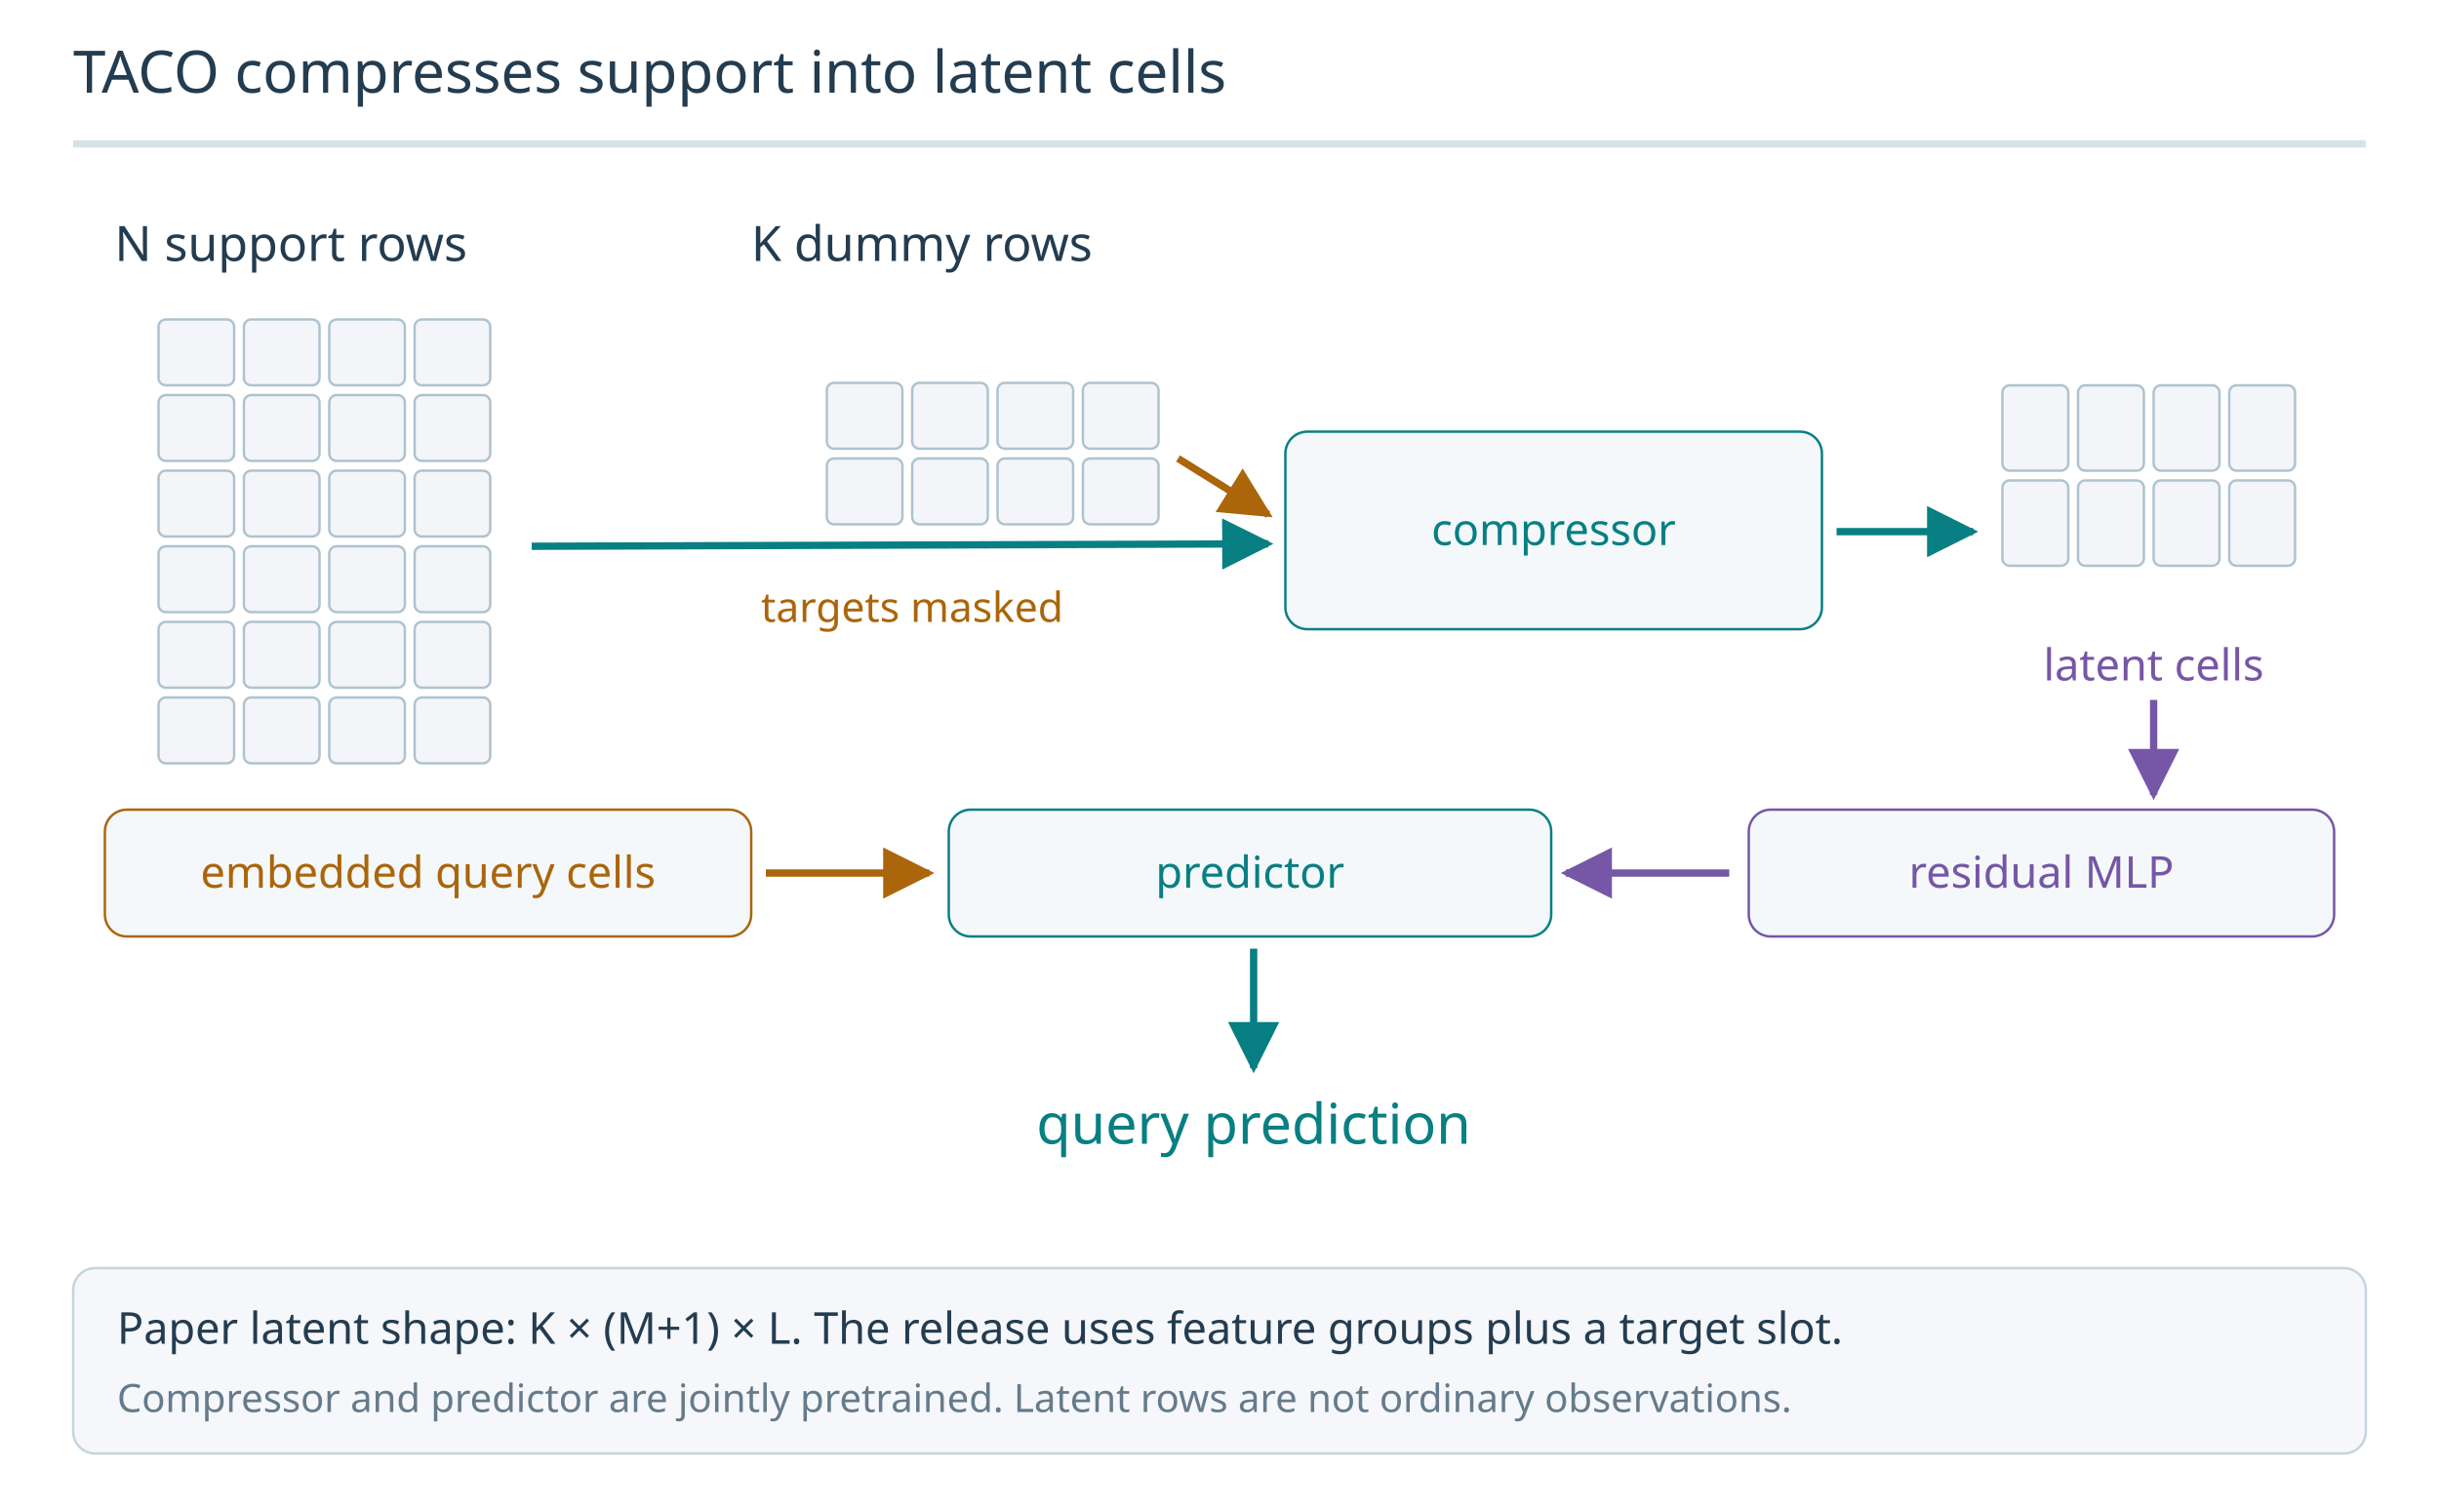
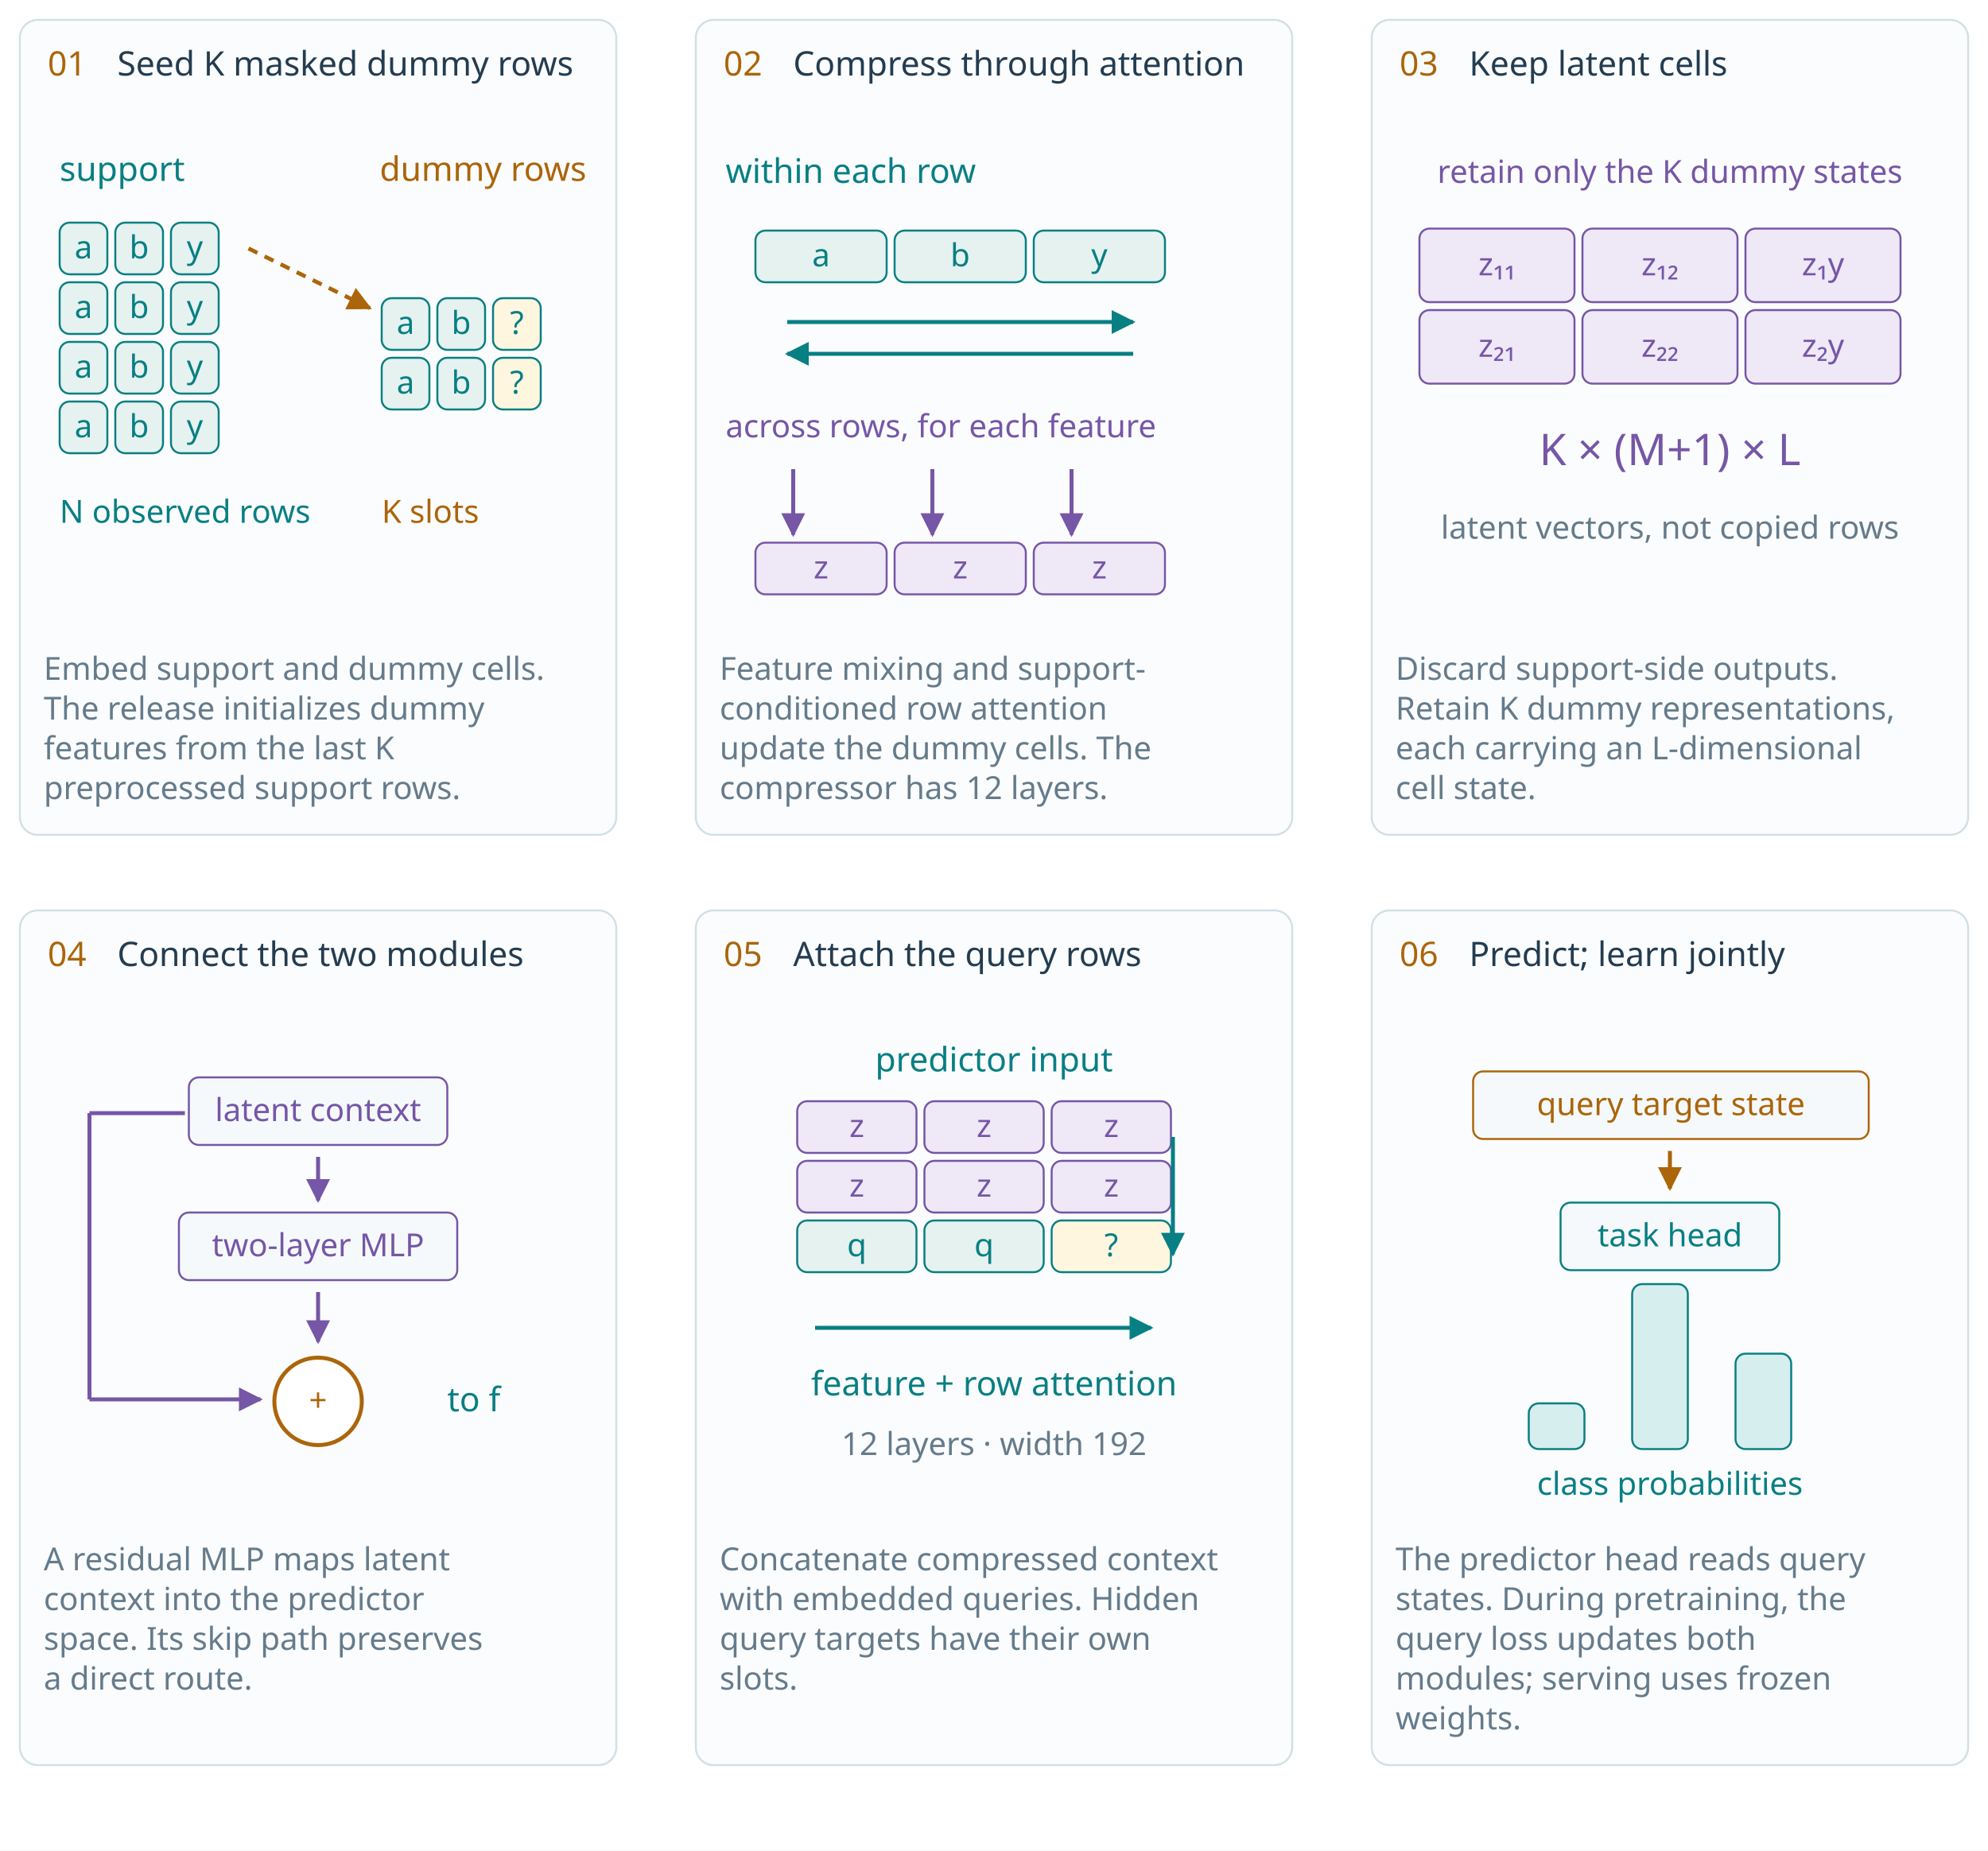
- <svg xmlns="http://www.w3.org/2000/svg" width="1000" height="620" viewBox="0 0 1000 620" role="img" aria-labelledby="title desc">
+ <svg xmlns="http://www.w3.org/2000/svg" width="1000" height="931" viewBox="0 0 1000 931" role="img" aria-labelledby="title desc">
  <defs>
-     <marker id="arrow" viewBox="0 0 10 10" refX="9" refY="5" markerWidth="7" markerHeight="7" orient="auto-start-reverse">
+     <marker id="tip" viewBox="0 0 10 10" refX="9" refY="5" markerWidth="6" markerHeight="6" orient="auto-start-reverse">
      <path d="M0 0L10 5L0 10Z" fill="context-stroke" />
    </marker>
  </defs>
-   <rect width="1000" height="620" fill="#fff" />
-   <style>text{font-family:system-ui,sans-serif;fill:#233c50}</style>
-   <text x="30" y="38" font-size="24" style="fill:#233c50" text-anchor="start">TACO compresses support into latent cells</text>
-   <path d="M30 59L970 59" stroke="#d5e3e8" stroke-width="3" fill="none" />
-   <text x="47" y="107" font-size="20" style="fill:#233c50" text-anchor="start">N support rows</text>
-   <rect x="65" y="131" width="31" height="27" rx="3" fill="#f3f5f9" stroke="#aec3ce" />
-   <rect x="100" y="131" width="31" height="27" rx="3" fill="#f3f5f9" stroke="#aec3ce" />
-   <rect x="135" y="131" width="31" height="27" rx="3" fill="#f3f5f9" stroke="#aec3ce" />
-   <rect x="170" y="131" width="31" height="27" rx="3" fill="#f3f5f9" stroke="#aec3ce" />
-   <rect x="65" y="162" width="31" height="27" rx="3" fill="#f3f5f9" stroke="#aec3ce" />
-   <rect x="100" y="162" width="31" height="27" rx="3" fill="#f3f5f9" stroke="#aec3ce" />
-   <rect x="135" y="162" width="31" height="27" rx="3" fill="#f3f5f9" stroke="#aec3ce" />
-   <rect x="170" y="162" width="31" height="27" rx="3" fill="#f3f5f9" stroke="#aec3ce" />
-   <rect x="65" y="193" width="31" height="27" rx="3" fill="#f3f5f9" stroke="#aec3ce" />
-   <rect x="100" y="193" width="31" height="27" rx="3" fill="#f3f5f9" stroke="#aec3ce" />
-   <rect x="135" y="193" width="31" height="27" rx="3" fill="#f3f5f9" stroke="#aec3ce" />
-   <rect x="170" y="193" width="31" height="27" rx="3" fill="#f3f5f9" stroke="#aec3ce" />
-   <rect x="65" y="224" width="31" height="27" rx="3" fill="#f3f5f9" stroke="#aec3ce" />
-   <rect x="100" y="224" width="31" height="27" rx="3" fill="#f3f5f9" stroke="#aec3ce" />
-   <rect x="135" y="224" width="31" height="27" rx="3" fill="#f3f5f9" stroke="#aec3ce" />
-   <rect x="170" y="224" width="31" height="27" rx="3" fill="#f3f5f9" stroke="#aec3ce" />
-   <rect x="65" y="255" width="31" height="27" rx="3" fill="#f3f5f9" stroke="#aec3ce" />
-   <rect x="100" y="255" width="31" height="27" rx="3" fill="#f3f5f9" stroke="#aec3ce" />
-   <rect x="135" y="255" width="31" height="27" rx="3" fill="#f3f5f9" stroke="#aec3ce" />
-   <rect x="170" y="255" width="31" height="27" rx="3" fill="#f3f5f9" stroke="#aec3ce" />
-   <rect x="65" y="286" width="31" height="27" rx="3" fill="#f3f5f9" stroke="#aec3ce" />
-   <rect x="100" y="286" width="31" height="27" rx="3" fill="#f3f5f9" stroke="#aec3ce" />
-   <rect x="135" y="286" width="31" height="27" rx="3" fill="#f3f5f9" stroke="#aec3ce" />
-   <rect x="170" y="286" width="31" height="27" rx="3" fill="#f3f5f9" stroke="#aec3ce" />
-   <text x="308" y="107" font-size="20" style="fill:#233c50" text-anchor="start">K dummy rows</text>
-   <rect x="339" y="157" width="31" height="27" rx="3" fill="#f3f5f9" stroke="#aec3ce" />
-   <rect x="374" y="157" width="31" height="27" rx="3" fill="#f3f5f9" stroke="#aec3ce" />
-   <rect x="409" y="157" width="31" height="27" rx="3" fill="#f3f5f9" stroke="#aec3ce" />
-   <rect x="444" y="157" width="31" height="27" rx="3" fill="#f3f5f9" stroke="#aec3ce" />
-   <rect x="339" y="188" width="31" height="27" rx="3" fill="#f3f5f9" stroke="#aec3ce" />
-   <rect x="374" y="188" width="31" height="27" rx="3" fill="#f3f5f9" stroke="#aec3ce" />
-   <rect x="409" y="188" width="31" height="27" rx="3" fill="#f3f5f9" stroke="#aec3ce" />
-   <rect x="444" y="188" width="31" height="27" rx="3" fill="#f3f5f9" stroke="#aec3ce" />
-   <text x="312" y="255" font-size="17" style="fill:#ab650a" text-anchor="start">targets masked</text>
-   <path d="M218 224L520 223" stroke="#087f83" stroke-width="3" fill="none" marker-end="url(#arrow)" />
-   <path d="M483 188L520 211" stroke="#ab650a" stroke-width="3" fill="none" marker-end="url(#arrow)" />
-   <rect x="527" y="177" width="220" height="81" rx="9" fill="#f4f8fa" stroke="#087f83" />
-   <text x="637.0" y="223.5" font-size="18" style="fill:#087f83" text-anchor="middle">compressor</text>
-   <path d="M753 218L809 218" stroke="#087f83" stroke-width="3" fill="none" marker-end="url(#arrow)" />
-   <rect x="821" y="158" width="27" height="35" rx="3" fill="#f3f5f9" stroke="#aec3ce" />
-   <rect x="852" y="158" width="27" height="35" rx="3" fill="#f3f5f9" stroke="#aec3ce" />
-   <rect x="883" y="158" width="27" height="35" rx="3" fill="#f3f5f9" stroke="#aec3ce" />
-   <rect x="914" y="158" width="27" height="35" rx="3" fill="#f3f5f9" stroke="#aec3ce" />
-   <rect x="821" y="197" width="27" height="35" rx="3" fill="#f3f5f9" stroke="#aec3ce" />
-   <rect x="852" y="197" width="27" height="35" rx="3" fill="#f3f5f9" stroke="#aec3ce" />
-   <rect x="883" y="197" width="27" height="35" rx="3" fill="#f3f5f9" stroke="#aec3ce" />
-   <rect x="914" y="197" width="27" height="35" rx="3" fill="#f3f5f9" stroke="#aec3ce" />
-   <text x="883" y="279" font-size="18" style="fill:#7656a6" text-anchor="middle">latent cells</text>
-   <path d="M883 287L883 326" stroke="#7656a6" stroke-width="3" fill="none" marker-end="url(#arrow)" />
-   <rect x="717" y="332" width="240" height="52" rx="9" fill="#f4f8fa" stroke="#7656a6" />
-   <text x="837.0" y="364.0" font-size="18" style="fill:#7656a6" text-anchor="middle">residual MLP</text>
-   <path d="M709 358L642 358" stroke="#7656a6" stroke-width="3" fill="none" marker-end="url(#arrow)" />
-   <rect x="389" y="332" width="247" height="52" rx="9" fill="#f4f8fa" stroke="#087f83" />
-   <text x="512.5" y="364.0" font-size="18" style="fill:#087f83" text-anchor="middle">predictor</text>
-   <rect x="43" y="332" width="265" height="52" rx="9" fill="#f4f8fa" stroke="#ab650a" />
-   <text x="175.5" y="364.0" font-size="18" style="fill:#ab650a" text-anchor="middle">embedded query cells</text>
-   <path d="M314 358L381 358" stroke="#ab650a" stroke-width="3" fill="none" marker-end="url(#arrow)" />
-   <path d="M514 389L514 438" stroke="#087f83" stroke-width="3" fill="none" marker-end="url(#arrow)" />
-   <text x="514" y="469" font-size="23" style="fill:#087f83" text-anchor="middle">query prediction</text>
-   <rect x="30" y="520" width="940" height="76" rx="9" fill="#f5f7fa" stroke="#c4d5de" />
-   <text x="48" y="551" font-size="18" style="fill:#233c50" text-anchor="start">Paper latent shape: K × (M+1) × L. The release uses feature groups plus a target slot.</text>
-   <text x="48" y="579" font-size="16" style="fill:#657b8b" text-anchor="start">Compressor and predictor are jointly pretrained. Latent rows are not ordinary observations.</text>
+   <rect width="1000" height="931" fill="#fff" />
+   <g font-family="system-ui,sans-serif">
+     <g transform="translate(10 10)">
+       <rect x="0" y="0" width="300" height="410" rx="9" fill="#fbfcfd" stroke="#d2e0e5" />
+       <text x="14" y="28" font-size="17" fill="#ab650a" text-anchor="start">01</text>
+       <text x="49" y="28" font-size="17" fill="#233c50" text-anchor="start">Seed K masked dummy rows</text>
+       <g transform="translate(0 60)">
+         <text x="20" y="21" font-size="17" fill="#087f83" text-anchor="start">support</text>
+         <text x="181" y="21" font-size="17" fill="#ab650a" text-anchor="start">dummy rows</text>
+         <rect x="20" y="42" width="24" height="26" rx="5" fill="#e5f2ef" stroke="#087f83" />
+         <text x="32.0" y="60.0" font-size="16" fill="#087f83" text-anchor="middle">a</text>
+         <rect x="48" y="42" width="24" height="26" rx="5" fill="#e5f2ef" stroke="#087f83" />
+         <text x="60.0" y="60.0" font-size="16" fill="#087f83" text-anchor="middle">b</text>
+         <rect x="76" y="42" width="24" height="26" rx="5" fill="#e5f2ef" stroke="#087f83" />
+         <text x="88.0" y="60.0" font-size="16" fill="#087f83" text-anchor="middle">y</text>
+         <rect x="20" y="72" width="24" height="26" rx="5" fill="#e5f2ef" stroke="#087f83" />
+         <text x="32.0" y="90.0" font-size="16" fill="#087f83" text-anchor="middle">a</text>
+         <rect x="48" y="72" width="24" height="26" rx="5" fill="#e5f2ef" stroke="#087f83" />
+         <text x="60.0" y="90.0" font-size="16" fill="#087f83" text-anchor="middle">b</text>
+         <rect x="76" y="72" width="24" height="26" rx="5" fill="#e5f2ef" stroke="#087f83" />
+         <text x="88.0" y="90.0" font-size="16" fill="#087f83" text-anchor="middle">y</text>
+         <rect x="20" y="102" width="24" height="26" rx="5" fill="#e5f2ef" stroke="#087f83" />
+         <text x="32.0" y="120.0" font-size="16" fill="#087f83" text-anchor="middle">a</text>
+         <rect x="48" y="102" width="24" height="26" rx="5" fill="#e5f2ef" stroke="#087f83" />
+         <text x="60.0" y="120.0" font-size="16" fill="#087f83" text-anchor="middle">b</text>
+         <rect x="76" y="102" width="24" height="26" rx="5" fill="#e5f2ef" stroke="#087f83" />
+         <text x="88.0" y="120.0" font-size="16" fill="#087f83" text-anchor="middle">y</text>
+         <rect x="20" y="132" width="24" height="26" rx="5" fill="#e5f2ef" stroke="#087f83" />
+         <text x="32.0" y="150.0" font-size="16" fill="#087f83" text-anchor="middle">a</text>
+         <rect x="48" y="132" width="24" height="26" rx="5" fill="#e5f2ef" stroke="#087f83" />
+         <text x="60.0" y="150.0" font-size="16" fill="#087f83" text-anchor="middle">b</text>
+         <rect x="76" y="132" width="24" height="26" rx="5" fill="#e5f2ef" stroke="#087f83" />
+         <text x="88.0" y="150.0" font-size="16" fill="#087f83" text-anchor="middle">y</text>
+         <rect x="182" y="80" width="24" height="26" rx="5" fill="#e5f2ef" stroke="#087f83" />
+         <text x="194.0" y="98.0" font-size="16" fill="#087f83" text-anchor="middle">a</text>
+         <rect x="210" y="80" width="24" height="26" rx="5" fill="#e5f2ef" stroke="#087f83" />
+         <text x="222.0" y="98.0" font-size="16" fill="#087f83" text-anchor="middle">b</text>
+         <rect x="238" y="80" width="24" height="26" rx="5" fill="#fff6df" stroke="#087f83" />
+         <text x="250.0" y="98.0" font-size="16" fill="#087f83" text-anchor="middle">?</text>
+         <rect x="182" y="110" width="24" height="26" rx="5" fill="#e5f2ef" stroke="#087f83" />
+         <text x="194.0" y="128.0" font-size="16" fill="#087f83" text-anchor="middle">a</text>
+         <rect x="210" y="110" width="24" height="26" rx="5" fill="#e5f2ef" stroke="#087f83" />
+         <text x="222.0" y="128.0" font-size="16" fill="#087f83" text-anchor="middle">b</text>
+         <rect x="238" y="110" width="24" height="26" rx="5" fill="#fff6df" stroke="#087f83" />
+         <text x="250.0" y="128.0" font-size="16" fill="#087f83" text-anchor="middle">?</text>
+         <path d="M115 55L176 85" fill="none" stroke="#ab650a" stroke-width="2" stroke-dasharray="5 4" marker-end="url(#tip)" />
+         <text x="20" y="193" font-size="16" fill="#087f83" text-anchor="start">N observed rows</text>
+         <text x="182" y="193" font-size="16" fill="#ab650a" text-anchor="start">K slots</text>
+       </g>
+       <text x="12" y="332" font-size="16" fill="#657b8b" text-anchor="start">Embed support and dummy cells.</text>
+       <text x="12" y="352" font-size="16" fill="#657b8b" text-anchor="start">The release initializes dummy</text>
+       <text x="12" y="372" font-size="16" fill="#657b8b" text-anchor="start">features from the last K</text>
+       <text x="12" y="392" font-size="16" fill="#657b8b" text-anchor="start">preprocessed support rows.</text>
+     </g>
+     <g transform="translate(350 10)">
+       <rect x="0" y="0" width="300" height="410" rx="9" fill="#fbfcfd" stroke="#d2e0e5" />
+       <text x="14" y="28" font-size="17" fill="#ab650a" text-anchor="start">02</text>
+       <text x="49" y="28" font-size="17" fill="#233c50" text-anchor="start">Compress through attention</text>
+       <g transform="translate(0 60)">
+         <text x="15" y="22" font-size="17" fill="#087f83" text-anchor="start">within each row</text>
+         <rect x="30" y="46" width="66" height="26" rx="5" fill="#e5f2ef" stroke="#087f83" />
+         <text x="63.0" y="64.0" font-size="16" fill="#087f83" text-anchor="middle">a</text>
+         <rect x="100" y="46" width="66" height="26" rx="5" fill="#e5f2ef" stroke="#087f83" />
+         <text x="133.0" y="64.0" font-size="16" fill="#087f83" text-anchor="middle">b</text>
+         <rect x="170" y="46" width="66" height="26" rx="5" fill="#e5f2ef" stroke="#087f83" />
+         <text x="203.0" y="64.0" font-size="16" fill="#087f83" text-anchor="middle">y</text>
+         <path d="M46 92L220 92" fill="none" stroke="#087f83" stroke-width="2" marker-end="url(#tip)" />
+         <path d="M220 108L46 108" fill="none" stroke="#087f83" stroke-width="2" marker-end="url(#tip)" />
+         <text x="15" y="150" font-size="16" fill="#7656a6" text-anchor="start">across rows, for each feature</text>
+         <path d="M49 166L49 199" fill="none" stroke="#7656a6" stroke-width="2" marker-end="url(#tip)" />
+         <path d="M119 166L119 199" fill="none" stroke="#7656a6" stroke-width="2" marker-end="url(#tip)" />
+         <path d="M189 166L189 199" fill="none" stroke="#7656a6" stroke-width="2" marker-end="url(#tip)" />
+         <rect x="30" y="203" width="66" height="26" rx="5" fill="#eee8f7" stroke="#7656a6" />
+         <text x="63.0" y="221.0" font-size="16" fill="#7656a6" text-anchor="middle">z</text>
+         <rect x="100" y="203" width="66" height="26" rx="5" fill="#eee8f7" stroke="#7656a6" />
+         <text x="133.0" y="221.0" font-size="16" fill="#7656a6" text-anchor="middle">z</text>
+         <rect x="170" y="203" width="66" height="26" rx="5" fill="#eee8f7" stroke="#7656a6" />
+         <text x="203.0" y="221.0" font-size="16" fill="#7656a6" text-anchor="middle">z</text>
+       </g>
+       <text x="12" y="332" font-size="16" fill="#657b8b" text-anchor="start">Feature mixing and support-</text>
+       <text x="12" y="352" font-size="16" fill="#657b8b" text-anchor="start">conditioned row attention</text>
+       <text x="12" y="372" font-size="16" fill="#657b8b" text-anchor="start">update the dummy cells. The</text>
+       <text x="12" y="392" font-size="16" fill="#657b8b" text-anchor="start">compressor has 12 layers.</text>
+     </g>
+     <g transform="translate(690 10)">
+       <rect x="0" y="0" width="300" height="410" rx="9" fill="#fbfcfd" stroke="#d2e0e5" />
+       <text x="14" y="28" font-size="17" fill="#ab650a" text-anchor="start">03</text>
+       <text x="49" y="28" font-size="17" fill="#233c50" text-anchor="start">Keep latent cells</text>
+       <g transform="translate(0 60)">
+         <text x="150" y="22" font-size="16" fill="#7656a6" text-anchor="middle">retain only the K dummy states</text>
+         <rect x="24" y="45" width="78" height="37" rx="5" fill="#eee8f7" stroke="#7656a6" />
+         <text x="63.0" y="68.5" font-size="16" fill="#7656a6" text-anchor="middle">z₁₁</text>
+         <rect x="106" y="45" width="78" height="37" rx="5" fill="#eee8f7" stroke="#7656a6" />
+         <text x="145.0" y="68.5" font-size="16" fill="#7656a6" text-anchor="middle">z₁₂</text>
+         <rect x="188" y="45" width="78" height="37" rx="5" fill="#eee8f7" stroke="#7656a6" />
+         <text x="227.0" y="68.5" font-size="16" fill="#7656a6" text-anchor="middle">z₁y</text>
+         <rect x="24" y="86" width="78" height="37" rx="5" fill="#eee8f7" stroke="#7656a6" />
+         <text x="63.0" y="109.5" font-size="16" fill="#7656a6" text-anchor="middle">z₂₁</text>
+         <rect x="106" y="86" width="78" height="37" rx="5" fill="#eee8f7" stroke="#7656a6" />
+         <text x="145.0" y="109.5" font-size="16" fill="#7656a6" text-anchor="middle">z₂₂</text>
+         <rect x="188" y="86" width="78" height="37" rx="5" fill="#eee8f7" stroke="#7656a6" />
+         <text x="227.0" y="109.5" font-size="16" fill="#7656a6" text-anchor="middle">z₂y</text>
+         <text x="150" y="164" font-size="22" fill="#7656a6" text-anchor="middle">K × (M+1) × L</text>
+         <text x="150" y="201" font-size="16" fill="#657b8b" text-anchor="middle">latent vectors, not copied rows</text>
+       </g>
+       <text x="12" y="332" font-size="16" fill="#657b8b" text-anchor="start">Discard support-side outputs.</text>
+       <text x="12" y="352" font-size="16" fill="#657b8b" text-anchor="start">Retain K dummy representations,</text>
+       <text x="12" y="372" font-size="16" fill="#657b8b" text-anchor="start">each carrying an L-dimensional</text>
+       <text x="12" y="392" font-size="16" fill="#657b8b" text-anchor="start">cell state.</text>
+     </g>
+     <g transform="translate(10 458)">
+       <rect x="0" y="0" width="300" height="430" rx="9" fill="#fbfcfd" stroke="#d2e0e5" />
+       <text x="14" y="28" font-size="17" fill="#ab650a" text-anchor="start">04</text>
+       <text x="49" y="28" font-size="17" fill="#233c50" text-anchor="start">Connect the two modules</text>
+       <g transform="translate(0 60)">
+         <rect x="85" y="24" width="130" height="34" rx="5" fill="#f5f9fb" stroke="#7656a6" />
+         <text x="150.0" y="46.0" font-size="16" fill="#7656a6" text-anchor="middle">latent context</text>
+         <path d="M150 64L150 86" fill="none" stroke="#7656a6" stroke-width="2" marker-end="url(#tip)" />
+         <rect x="80" y="92" width="140" height="34" rx="5" fill="#f5f9fb" stroke="#7656a6" />
+         <text x="150.0" y="114.0" font-size="16" fill="#7656a6" text-anchor="middle">two-layer MLP</text>
+         <path d="M150 132L150 157" fill="none" stroke="#7656a6" stroke-width="2" marker-end="url(#tip)" />
+         <circle cx="150" cy="187" r="22" fill="white" stroke="#ab650a" stroke-width="2" />
+         <text x="150" y="192" font-size="16" fill="#ab650a" text-anchor="middle">+</text>
+         <path d="M83 42L35 42" fill="none" stroke="#7656a6" stroke-width="2" />
+         <path d="M35 42L35 186" fill="none" stroke="#7656a6" stroke-width="2" />
+         <path d="M35 186L121 186" fill="none" stroke="#7656a6" stroke-width="2" marker-end="url(#tip)" />
+         <text x="215" y="192" font-size="17" fill="#087f83" text-anchor="start">to f</text>
+       </g>
+       <text x="12" y="332" font-size="16" fill="#657b8b" text-anchor="start">A residual MLP maps latent</text>
+       <text x="12" y="352" font-size="16" fill="#657b8b" text-anchor="start">context into the predictor</text>
+       <text x="12" y="372" font-size="16" fill="#657b8b" text-anchor="start">space. Its skip path preserves</text>
+       <text x="12" y="392" font-size="16" fill="#657b8b" text-anchor="start">a direct route.</text>
+     </g>
+     <g transform="translate(350 458)">
+       <rect x="0" y="0" width="300" height="430" rx="9" fill="#fbfcfd" stroke="#d2e0e5" />
+       <text x="14" y="28" font-size="17" fill="#ab650a" text-anchor="start">05</text>
+       <text x="49" y="28" font-size="17" fill="#233c50" text-anchor="start">Attach the query rows</text>
+       <g transform="translate(0 60)">
+         <text x="150" y="21" font-size="17" fill="#087f83" text-anchor="middle">predictor input</text>
+         <rect x="51" y="36" width="60" height="26" rx="5" fill="#eee8f7" stroke="#7656a6" />
+         <text x="81.0" y="54.0" font-size="16" fill="#7656a6" text-anchor="middle">z</text>
+         <rect x="115" y="36" width="60" height="26" rx="5" fill="#eee8f7" stroke="#7656a6" />
+         <text x="145.0" y="54.0" font-size="16" fill="#7656a6" text-anchor="middle">z</text>
+         <rect x="179" y="36" width="60" height="26" rx="5" fill="#eee8f7" stroke="#7656a6" />
+         <text x="209.0" y="54.0" font-size="16" fill="#7656a6" text-anchor="middle">z</text>
+         <rect x="51" y="66" width="60" height="26" rx="5" fill="#eee8f7" stroke="#7656a6" />
+         <text x="81.0" y="84.0" font-size="16" fill="#7656a6" text-anchor="middle">z</text>
+         <rect x="115" y="66" width="60" height="26" rx="5" fill="#eee8f7" stroke="#7656a6" />
+         <text x="145.0" y="84.0" font-size="16" fill="#7656a6" text-anchor="middle">z</text>
+         <rect x="179" y="66" width="60" height="26" rx="5" fill="#eee8f7" stroke="#7656a6" />
+         <text x="209.0" y="84.0" font-size="16" fill="#7656a6" text-anchor="middle">z</text>
+         <rect x="51" y="96" width="60" height="26" rx="5" fill="#e5f2ef" stroke="#087f83" />
+         <text x="81.0" y="114.0" font-size="16" fill="#087f83" text-anchor="middle">q</text>
+         <rect x="115" y="96" width="60" height="26" rx="5" fill="#e5f2ef" stroke="#087f83" />
+         <text x="145.0" y="114.0" font-size="16" fill="#087f83" text-anchor="middle">q</text>
+         <rect x="179" y="96" width="60" height="26" rx="5" fill="#fff6df" stroke="#087f83" />
+         <text x="209.0" y="114.0" font-size="16" fill="#087f83" text-anchor="middle">?</text>
+         <path d="M60 150L229 150" fill="none" stroke="#087f83" stroke-width="2" marker-end="url(#tip)" />
+         <path d="M240 54L240 113" fill="none" stroke="#087f83" stroke-width="2" marker-end="url(#tip)" />
+         <text x="150" y="184" font-size="17" fill="#087f83" text-anchor="middle">feature + row attention</text>
+         <text x="150" y="214" font-size="16" fill="#657b8b" text-anchor="middle">12 layers · width 192</text>
+       </g>
+       <text x="12" y="332" font-size="16" fill="#657b8b" text-anchor="start">Concatenate compressed context</text>
+       <text x="12" y="352" font-size="16" fill="#657b8b" text-anchor="start">with embedded queries. Hidden</text>
+       <text x="12" y="372" font-size="16" fill="#657b8b" text-anchor="start">query targets have their own</text>
+       <text x="12" y="392" font-size="16" fill="#657b8b" text-anchor="start">slots.</text>
+     </g>
+     <g transform="translate(690 458)">
+       <rect x="0" y="0" width="300" height="430" rx="9" fill="#fbfcfd" stroke="#d2e0e5" />
+       <text x="14" y="28" font-size="17" fill="#ab650a" text-anchor="start">06</text>
+       <text x="49" y="28" font-size="17" fill="#233c50" text-anchor="start">Predict; learn jointly</text>
+       <g transform="translate(0 60)">
+         <rect x="51" y="21" width="199" height="34" rx="5" fill="#f5f9fb" stroke="#ab650a" />
+         <text x="150.5" y="43.0" font-size="16" fill="#ab650a" text-anchor="middle">query target state</text>
+         <path d="M150 61L150 80" fill="none" stroke="#ab650a" stroke-width="2" marker-end="url(#tip)" />
+         <rect x="95" y="87" width="110" height="34" rx="5" fill="#f5f9fb" stroke="#087f83" />
+         <text x="150.0" y="109.0" font-size="16" fill="#087f83" text-anchor="middle">task head</text>
+         <rect x="79" y="188" width="28" height="23" rx="5" fill="#d7eeee" stroke="#087f83" />
+         <rect x="131" y="128" width="28" height="83" rx="5" fill="#d7eeee" stroke="#087f83" />
+         <rect x="183" y="163" width="28" height="48" rx="5" fill="#d7eeee" stroke="#087f83" />
+         <text x="150" y="234" font-size="16" fill="#087f83" text-anchor="middle">class probabilities</text>
+       </g>
+       <text x="12" y="332" font-size="16" fill="#657b8b" text-anchor="start">The predictor head reads query</text>
+       <text x="12" y="352" font-size="16" fill="#657b8b" text-anchor="start">states. During pretraining, the</text>
+       <text x="12" y="372" font-size="16" fill="#657b8b" text-anchor="start">query loss updates both</text>
+       <text x="12" y="392" font-size="16" fill="#657b8b" text-anchor="start">modules; serving uses frozen</text>
+       <text x="12" y="412" font-size="16" fill="#657b8b" text-anchor="start">weights.</text>
+     </g>
+   </g>
</svg>
